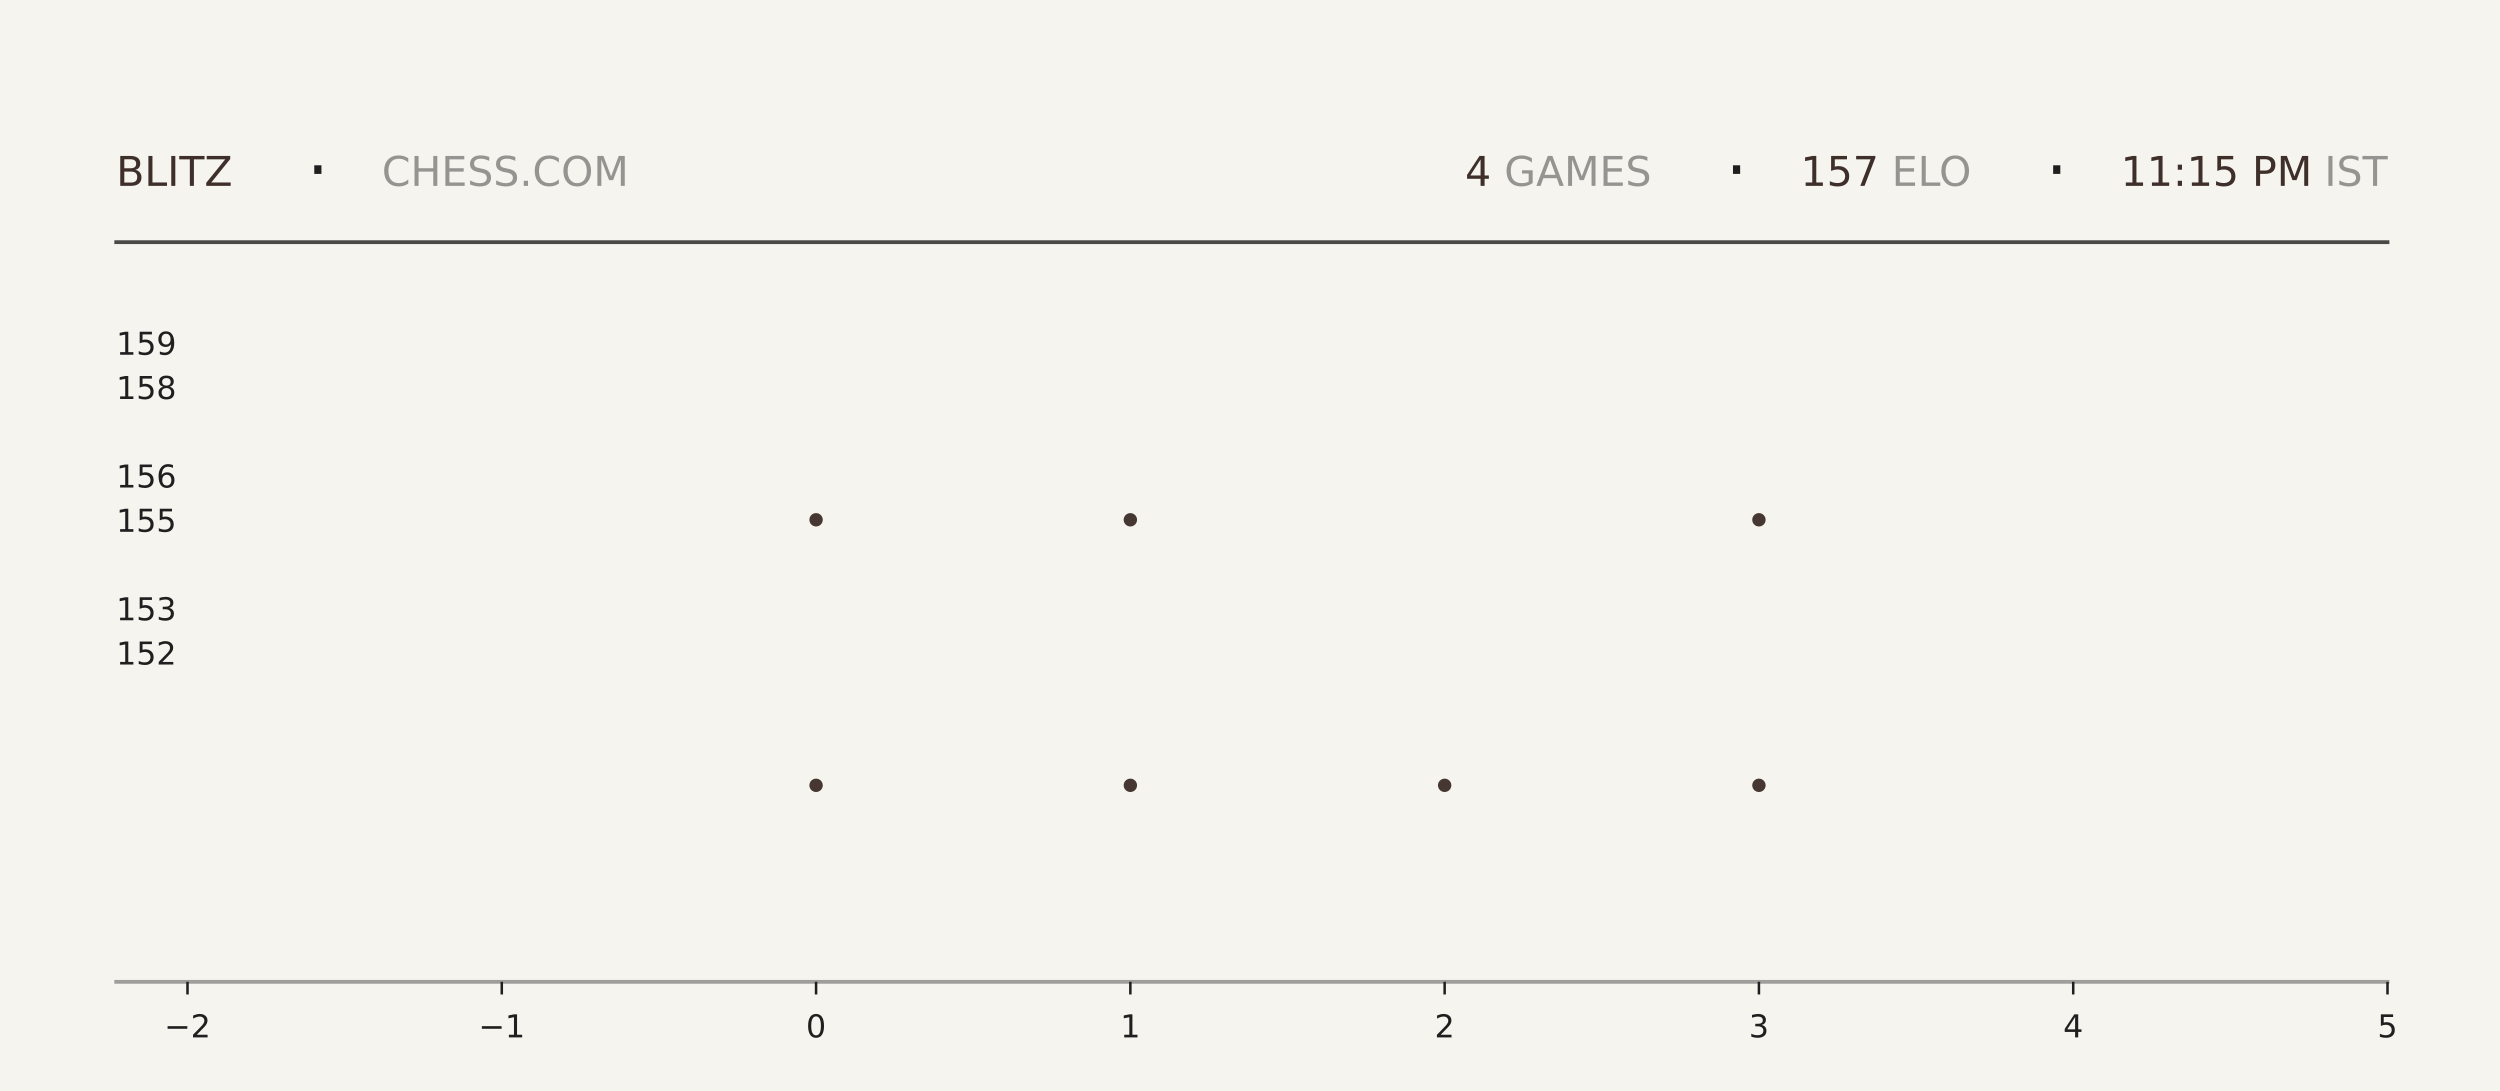
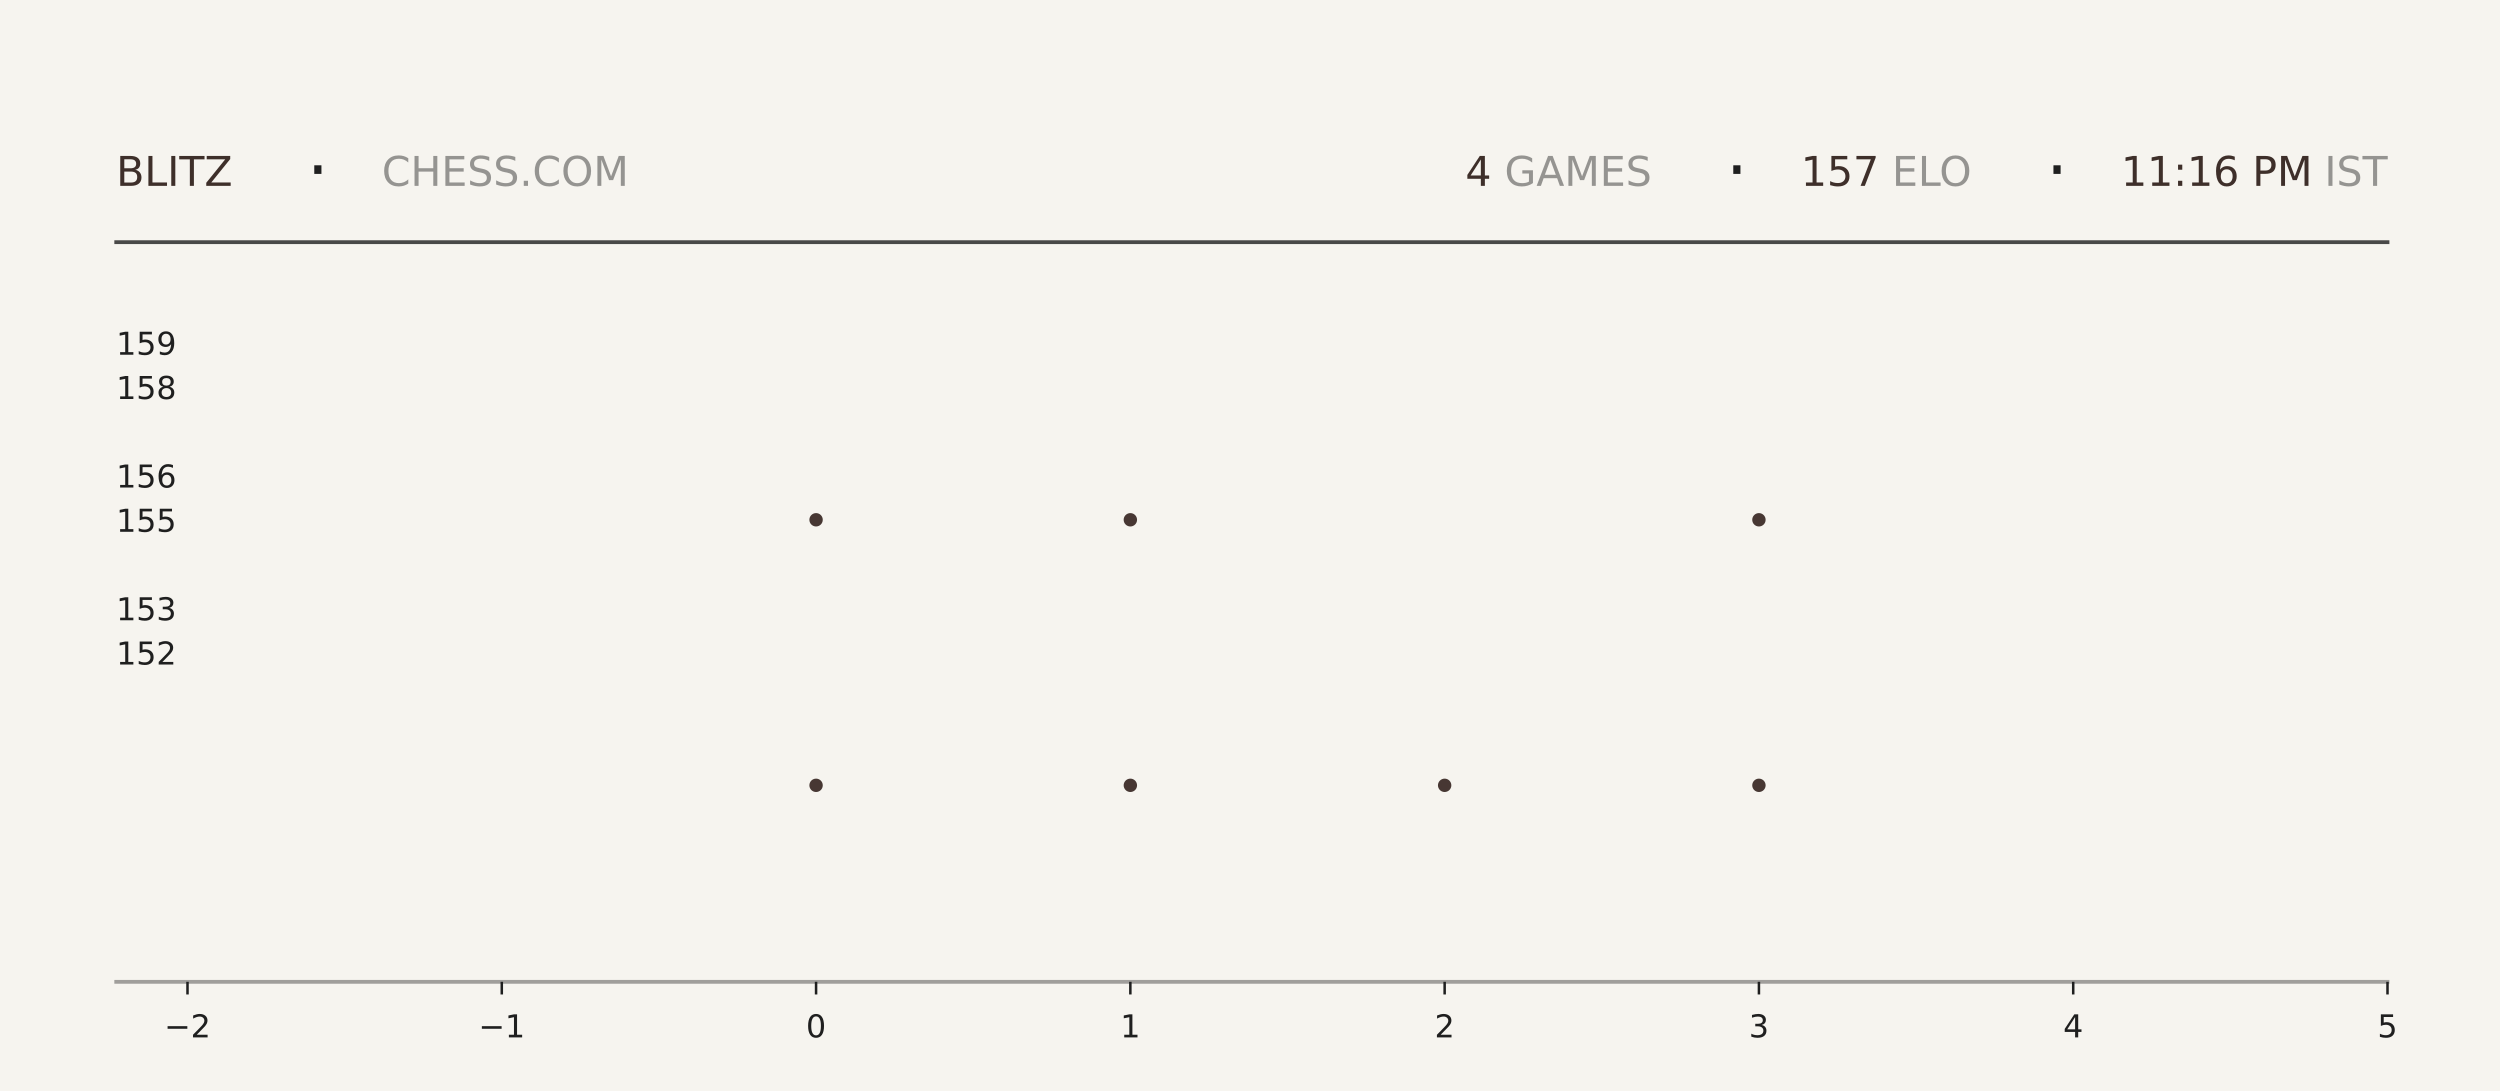
<svg xmlns="http://www.w3.org/2000/svg" xmlns:xlink="http://www.w3.org/1999/xlink" width="792pt" height="345.6pt" viewBox="0 0 792 345.6" version="1.1">
  <defs>
    <style type="text/css">*{stroke-linejoin: round; stroke-linecap: butt}</style>
  </defs>
  <g id="figure_1">
    <g id="patch_1">
      <path d="M 0 345.6  L 792 345.6  L 792 0  L 0 0  z " style="fill: #f6f4ef" />
    </g>
    <g id="axes_1">
      <g id="patch_2">
        <path d="M 59.4 311.04  L 756.36 311.04  L 756.36 103.68  L 59.4 103.68  z " style="fill: #f6f4ef" />
      </g>
      <g id="PathCollection_1">
        <defs>
-           <path id="m49062a32ad" d="M 0 2.121  C 0.563 2.121 1.102 1.898 1.5 1.5  C 1.898 1.102 2.121 0.563 2.121 0  C 2.121 -0.563 1.898 -1.102 1.5 -1.5  C 1.102 -1.898 0.563 -2.121 0 -2.121  C -0.563 -2.121 -1.102 -1.898 -1.5 -1.5  C -1.898 -1.102 -2.121 -0.563 -2.121 0  C -2.121 0.563 -1.898 1.102 -1.5 1.5  C -1.102 1.898 -0.563 2.121 0 2.121  z " />
-         </defs>
-         <g clip-path="url(#p71c36613d7)">
-           <use xlink:href="#m49062a32ad" x="258.531" y="248.79" style="fill: #3e2f2a; fill-opacity: 0.95" />
-           <use xlink:href="#m49062a32ad" x="258.531" y="164.668" style="fill: #3e2f2a; fill-opacity: 0.95" />
+           <path id="m03e053d062" d="M 0 2.121  C 0.563 2.121 1.102 1.898 1.5 1.5  C 1.898 1.102 2.121 0.563 2.121 0  C 2.121 -0.563 1.898 -1.102 1.5 -1.5  C 1.102 -1.898 0.563 -2.121 0 -2.121  C -0.563 -2.121 -1.102 -1.898 -1.5 -1.5  C -1.898 -1.102 -2.121 -0.563 -2.121 0  C -2.121 0.563 -1.898 1.102 -1.5 1.5  C -1.102 1.898 -0.563 2.121 0 2.121  z " />
+         </defs>
+         <g clip-path="url(#p0f9c62f126)">
+           <use xlink:href="#m03e053d062" x="258.531" y="248.79" style="fill: #3e2f2a; fill-opacity: 0.95" />
+           <use xlink:href="#m03e053d062" x="258.531" y="164.668" style="fill: #3e2f2a; fill-opacity: 0.95" />
        </g>
      </g>
      <g id="PathCollection_2">
-         <g clip-path="url(#p71c36613d7)">
-           <use xlink:href="#m49062a32ad" x="358.097" y="248.79" style="fill: #3e2f2a; fill-opacity: 0.95" />
-           <use xlink:href="#m49062a32ad" x="358.097" y="164.668" style="fill: #3e2f2a; fill-opacity: 0.95" />
-           <use xlink:href="#m49062a32ad" x="358.097" y="80.547" style="fill: #3e2f2a; fill-opacity: 0.95" />
+         <g clip-path="url(#p0f9c62f126)">
+           <use xlink:href="#m03e053d062" x="358.097" y="248.79" style="fill: #3e2f2a; fill-opacity: 0.95" />
+           <use xlink:href="#m03e053d062" x="358.097" y="164.668" style="fill: #3e2f2a; fill-opacity: 0.95" />
+           <use xlink:href="#m03e053d062" x="358.097" y="80.547" style="fill: #3e2f2a; fill-opacity: 0.95" />
        </g>
      </g>
      <g id="PathCollection_3">
-         <g clip-path="url(#p71c36613d7)">
-           <use xlink:href="#m49062a32ad" x="457.663" y="248.79" style="fill: #3e2f2a; fill-opacity: 0.95" />
+         <g clip-path="url(#p0f9c62f126)">
+           <use xlink:href="#m03e053d062" x="457.663" y="248.79" style="fill: #3e2f2a; fill-opacity: 0.95" />
        </g>
      </g>
      <g id="PathCollection_4">
-         <g clip-path="url(#p71c36613d7)">
-           <use xlink:href="#m49062a32ad" x="557.229" y="248.79" style="fill: #3e2f2a; fill-opacity: 0.95" />
-           <use xlink:href="#m49062a32ad" x="557.229" y="164.668" style="fill: #3e2f2a; fill-opacity: 0.95" />
-           <use xlink:href="#m49062a32ad" x="557.229" y="80.547" style="fill: #3e2f2a; fill-opacity: 0.95" />
+         <g clip-path="url(#p0f9c62f126)">
+           <use xlink:href="#m03e053d062" x="557.229" y="248.79" style="fill: #3e2f2a; fill-opacity: 0.95" />
+           <use xlink:href="#m03e053d062" x="557.229" y="164.668" style="fill: #3e2f2a; fill-opacity: 0.95" />
+           <use xlink:href="#m03e053d062" x="557.229" y="80.547" style="fill: #3e2f2a; fill-opacity: 0.95" />
        </g>
      </g>
      <g id="matplotlib.axis_1">
        <g id="xtick_1">
          <g id="line2d_1">
            <defs>
-               <path id="m3ff1ca8678" d="M 0 0  L 0 4  " style="stroke: #1f1f1f; stroke-width: 0.8" />
+               <path id="m2c1f7e99c2" d="M 0 0  L 0 4  " style="stroke: #1f1f1f; stroke-width: 0.8" />
            </defs>
            <g>
-               <use xlink:href="#m3ff1ca8678" x="59.4" y="311.04" style="fill: #1f1f1f; stroke: #1f1f1f; stroke-width: 0.8" />
+               <use xlink:href="#m2c1f7e99c2" x="59.4" y="311.04" style="fill: #1f1f1f; stroke: #1f1f1f; stroke-width: 0.8" />
            </g>
          </g>
          <g id="text_1">
            <g style="fill: #1f1f1f" transform="translate(52.02891 328.6384) scale(0.1 -0.1)">
              <defs>
                <path id="DejaVuSans-2212" d="M 678 2272  L 4684 2272  L 4684 1741  L 678 1741  L 678 2272  z " transform="scale(0.015625)" />
                <path id="DejaVuSans-32" d="M 1228 531  L 3431 531  L 3431 0  L 469 0  L 469 531  Q 828 903 1448 1529  Q 2069 2156 2228 2338  Q 2531 2678 2651 2914  Q 2772 3150 2772 3378  Q 2772 3750 2511 3984  Q 2250 4219 1831 4219  Q 1534 4219 1204 4116  Q 875 4013 500 3803  L 500 4441  Q 881 4594 1212 4672  Q 1544 4750 1819 4750  Q 2544 4750 2975 4387  Q 3406 4025 3406 3419  Q 3406 3131 3298 2873  Q 3191 2616 2906 2266  Q 2828 2175 2409 1742  Q 1991 1309 1228 531  z " transform="scale(0.015625)" />
              </defs>
              <use xlink:href="#DejaVuSans-2212" />
              <use xlink:href="#DejaVuSans-32" transform="translate(83.78906 0)" />
            </g>
          </g>
        </g>
        <g id="xtick_2">
          <g id="line2d_2">
            <g>
-               <use xlink:href="#m3ff1ca8678" x="158.966" y="311.04" style="fill: #1f1f1f; stroke: #1f1f1f; stroke-width: 0.8" />
+               <use xlink:href="#m2c1f7e99c2" x="158.966" y="311.04" style="fill: #1f1f1f; stroke: #1f1f1f; stroke-width: 0.8" />
            </g>
          </g>
          <g id="text_2">
            <g style="fill: #1f1f1f" transform="translate(151.5946 328.6384) scale(0.1 -0.1)">
              <defs>
                <path id="DejaVuSans-31" d="M 794 531  L 1825 531  L 1825 4091  L 703 3866  L 703 4441  L 1819 4666  L 2450 4666  L 2450 531  L 3481 531  L 3481 0  L 794 0  L 794 531  z " transform="scale(0.015625)" />
              </defs>
              <use xlink:href="#DejaVuSans-2212" />
              <use xlink:href="#DejaVuSans-31" transform="translate(83.78906 0)" />
            </g>
          </g>
        </g>
        <g id="xtick_3">
          <g id="line2d_3">
            <g>
-               <use xlink:href="#m3ff1ca8678" x="258.531" y="311.04" style="fill: #1f1f1f; stroke: #1f1f1f; stroke-width: 0.8" />
+               <use xlink:href="#m2c1f7e99c2" x="258.531" y="311.04" style="fill: #1f1f1f; stroke: #1f1f1f; stroke-width: 0.8" />
            </g>
          </g>
          <g id="text_3">
            <g style="fill: #1f1f1f" transform="translate(255.3502 328.6384) scale(0.1 -0.1)">
              <defs>
                <path id="DejaVuSans-30" d="M 2034 4250  Q 1547 4250 1301 3770  Q 1056 3291 1056 2328  Q 1056 1369 1301 889  Q 1547 409 2034 409  Q 2525 409 2770 889  Q 3016 1369 3016 2328  Q 3016 3291 2770 3770  Q 2525 4250 2034 4250  z M 2034 4750  Q 2819 4750 3233 4129  Q 3647 3509 3647 2328  Q 3647 1150 3233 529  Q 2819 -91 2034 -91  Q 1250 -91 836 529  Q 422 1150 422 2328  Q 422 3509 836 4129  Q 1250 4750 2034 4750  z " transform="scale(0.015625)" />
              </defs>
              <use xlink:href="#DejaVuSans-30" />
            </g>
          </g>
        </g>
        <g id="xtick_4">
          <g id="line2d_4">
            <g>
-               <use xlink:href="#m3ff1ca8678" x="358.097" y="311.04" style="fill: #1f1f1f; stroke: #1f1f1f; stroke-width: 0.8" />
+               <use xlink:href="#m2c1f7e99c2" x="358.097" y="311.04" style="fill: #1f1f1f; stroke: #1f1f1f; stroke-width: 0.8" />
            </g>
          </g>
          <g id="text_4">
            <g style="fill: #1f1f1f" transform="translate(354.9159 328.6384) scale(0.1 -0.1)">
              <use xlink:href="#DejaVuSans-31" />
            </g>
          </g>
        </g>
        <g id="xtick_5">
          <g id="line2d_5">
            <g>
-               <use xlink:href="#m3ff1ca8678" x="457.663" y="311.04" style="fill: #1f1f1f; stroke: #1f1f1f; stroke-width: 0.8" />
+               <use xlink:href="#m2c1f7e99c2" x="457.663" y="311.04" style="fill: #1f1f1f; stroke: #1f1f1f; stroke-width: 0.8" />
            </g>
          </g>
          <g id="text_5">
            <g style="fill: #1f1f1f" transform="translate(454.4816 328.6384) scale(0.1 -0.1)">
              <use xlink:href="#DejaVuSans-32" />
            </g>
          </g>
        </g>
        <g id="xtick_6">
          <g id="line2d_6">
            <g>
-               <use xlink:href="#m3ff1ca8678" x="557.229" y="311.04" style="fill: #1f1f1f; stroke: #1f1f1f; stroke-width: 0.8" />
+               <use xlink:href="#m2c1f7e99c2" x="557.229" y="311.04" style="fill: #1f1f1f; stroke: #1f1f1f; stroke-width: 0.8" />
            </g>
          </g>
          <g id="text_6">
            <g style="fill: #1f1f1f" transform="translate(554.0473 328.6384) scale(0.1 -0.1)">
              <defs>
                <path id="DejaVuSans-33" d="M 2597 2516  Q 3050 2419 3304 2112  Q 3559 1806 3559 1356  Q 3559 666 3084 287  Q 2609 -91 1734 -91  Q 1441 -91 1130 -33  Q 819 25 488 141  L 488 750  Q 750 597 1062 519  Q 1375 441 1716 441  Q 2309 441 2620 675  Q 2931 909 2931 1356  Q 2931 1769 2642 2001  Q 2353 2234 1838 2234  L 1294 2234  L 1294 2753  L 1863 2753  Q 2328 2753 2575 2939  Q 2822 3125 2822 3475  Q 2822 3834 2567 4026  Q 2313 4219 1838 4219  Q 1578 4219 1281 4162  Q 984 4106 628 3988  L 628 4550  Q 988 4650 1302 4700  Q 1616 4750 1894 4750  Q 2613 4750 3031 4423  Q 3450 4097 3450 3541  Q 3450 3153 3228 2886  Q 3006 2619 2597 2516  z " transform="scale(0.015625)" />
              </defs>
              <use xlink:href="#DejaVuSans-33" />
            </g>
          </g>
        </g>
        <g id="xtick_7">
          <g id="line2d_7">
            <g>
-               <use xlink:href="#m3ff1ca8678" x="656.794" y="311.04" style="fill: #1f1f1f; stroke: #1f1f1f; stroke-width: 0.8" />
+               <use xlink:href="#m2c1f7e99c2" x="656.794" y="311.04" style="fill: #1f1f1f; stroke: #1f1f1f; stroke-width: 0.8" />
            </g>
          </g>
          <g id="text_7">
            <g style="fill: #1f1f1f" transform="translate(653.613 328.6384) scale(0.1 -0.1)">
              <defs>
                <path id="DejaVuSans-34" d="M 2419 4116  L 825 1625  L 2419 1625  L 2419 4116  z M 2253 4666  L 3047 4666  L 3047 1625  L 3713 1625  L 3713 1100  L 3047 1100  L 3047 0  L 2419 0  L 2419 1100  L 313 1100  L 313 1709  L 2253 4666  z " transform="scale(0.015625)" />
              </defs>
              <use xlink:href="#DejaVuSans-34" />
            </g>
          </g>
        </g>
        <g id="xtick_8">
          <g id="line2d_8">
            <g>
-               <use xlink:href="#m3ff1ca8678" x="756.36" y="311.04" style="fill: #1f1f1f; stroke: #1f1f1f; stroke-width: 0.8" />
+               <use xlink:href="#m2c1f7e99c2" x="756.36" y="311.04" style="fill: #1f1f1f; stroke: #1f1f1f; stroke-width: 0.8" />
            </g>
          </g>
          <g id="text_8">
            <g style="fill: #1f1f1f" transform="translate(753.1788 328.6384) scale(0.1 -0.1)">
              <defs>
                <path id="DejaVuSans-35" d="M 691 4666  L 3169 4666  L 3169 4134  L 1269 4134  L 1269 2991  Q 1406 3038 1543 3061  Q 1681 3084 1819 3084  Q 2600 3084 3056 2656  Q 3513 2228 3513 1497  Q 3513 744 3044 326  Q 2575 -91 1722 -91  Q 1428 -91 1123 -41  Q 819 9 494 109  L 494 744  Q 775 591 1075 516  Q 1375 441 1709 441  Q 2250 441 2565 725  Q 2881 1009 2881 1497  Q 2881 1984 2565 2268  Q 2250 2553 1709 2553  Q 1456 2553 1204 2497  Q 953 2441 691 2322  L 691 4666  z " transform="scale(0.015625)" />
              </defs>
              <use xlink:href="#DejaVuSans-35" />
            </g>
          </g>
        </g>
      </g>
      <g id="matplotlib.axis_2">
        <g id="ytick_1">
          <g id="line2d_9" />
          <g id="text_9">
            <g style="fill: #1f1f1f" transform="translate(36.8125 210.5283) scale(0.1 -0.1)">
              <use xlink:href="#DejaVuSans-31" />
              <use xlink:href="#DejaVuSans-35" transform="translate(63.62305 0)" />
              <use xlink:href="#DejaVuSans-32" transform="translate(127.2461 0)" />
            </g>
          </g>
        </g>
        <g id="ytick_2">
          <g id="line2d_10" />
          <g id="text_10">
            <g style="fill: #1f1f1f" transform="translate(36.8125 196.508) scale(0.1 -0.1)">
              <use xlink:href="#DejaVuSans-31" />
              <use xlink:href="#DejaVuSans-35" transform="translate(63.62305 0)" />
              <use xlink:href="#DejaVuSans-33" transform="translate(127.2461 0)" />
            </g>
          </g>
        </g>
        <g id="ytick_3">
          <g id="line2d_11" />
          <g id="text_11">
            <g style="fill: #1f1f1f" transform="translate(36.8125 168.4675) scale(0.1 -0.1)">
              <use xlink:href="#DejaVuSans-31" />
              <use xlink:href="#DejaVuSans-35" transform="translate(63.62305 0)" />
              <use xlink:href="#DejaVuSans-35" transform="translate(127.2461 0)" />
            </g>
          </g>
        </g>
        <g id="ytick_4">
          <g id="line2d_12" />
          <g id="text_12">
            <g style="fill: #1f1f1f" transform="translate(36.8125 154.4472) scale(0.1 -0.1)">
              <defs>
                <path id="DejaVuSans-36" d="M 2113 2584  Q 1688 2584 1439 2293  Q 1191 2003 1191 1497  Q 1191 994 1439 701  Q 1688 409 2113 409  Q 2538 409 2786 701  Q 3034 994 3034 1497  Q 3034 2003 2786 2293  Q 2538 2584 2113 2584  z M 3366 4563  L 3366 3988  Q 3128 4100 2886 4159  Q 2644 4219 2406 4219  Q 1781 4219 1451 3797  Q 1122 3375 1075 2522  Q 1259 2794 1537 2939  Q 1816 3084 2150 3084  Q 2853 3084 3261 2657  Q 3669 2231 3669 1497  Q 3669 778 3244 343  Q 2819 -91 2113 -91  Q 1303 -91 875 529  Q 447 1150 447 2328  Q 447 3434 972 4092  Q 1497 4750 2381 4750  Q 2619 4750 2861 4703  Q 3103 4656 3366 4563  z " transform="scale(0.015625)" />
              </defs>
              <use xlink:href="#DejaVuSans-31" />
              <use xlink:href="#DejaVuSans-35" transform="translate(63.62305 0)" />
              <use xlink:href="#DejaVuSans-36" transform="translate(127.2461 0)" />
            </g>
          </g>
        </g>
        <g id="ytick_5">
          <g id="line2d_13" />
          <g id="text_13">
            <g style="fill: #1f1f1f" transform="translate(36.8125 126.4066) scale(0.1 -0.1)">
              <defs>
                <path id="DejaVuSans-38" d="M 2034 2216  Q 1584 2216 1326 1975  Q 1069 1734 1069 1313  Q 1069 891 1326 650  Q 1584 409 2034 409  Q 2484 409 2743 651  Q 3003 894 3003 1313  Q 3003 1734 2745 1975  Q 2488 2216 2034 2216  z M 1403 2484  Q 997 2584 770 2862  Q 544 3141 544 3541  Q 544 4100 942 4425  Q 1341 4750 2034 4750  Q 2731 4750 3128 4425  Q 3525 4100 3525 3541  Q 3525 3141 3298 2862  Q 3072 2584 2669 2484  Q 3125 2378 3379 2068  Q 3634 1759 3634 1313  Q 3634 634 3220 271  Q 2806 -91 2034 -91  Q 1263 -91 848 271  Q 434 634 434 1313  Q 434 1759 690 2068  Q 947 2378 1403 2484  z M 1172 3481  Q 1172 3119 1398 2916  Q 1625 2713 2034 2713  Q 2441 2713 2670 2916  Q 2900 3119 2900 3481  Q 2900 3844 2670 4047  Q 2441 4250 2034 4250  Q 1625 4250 1398 4047  Q 1172 3844 1172 3481  z " transform="scale(0.015625)" />
              </defs>
              <use xlink:href="#DejaVuSans-31" />
              <use xlink:href="#DejaVuSans-35" transform="translate(63.62305 0)" />
              <use xlink:href="#DejaVuSans-38" transform="translate(127.2461 0)" />
            </g>
          </g>
        </g>
        <g id="ytick_6">
          <g id="line2d_14" />
          <g id="text_14">
            <g style="fill: #1f1f1f" transform="translate(36.8125 112.3863) scale(0.1 -0.1)">
              <defs>
                <path id="DejaVuSans-39" d="M 703 97  L 703 672  Q 941 559 1184 500  Q 1428 441 1663 441  Q 2288 441 2617 861  Q 2947 1281 2994 2138  Q 2813 1869 2534 1725  Q 2256 1581 1919 1581  Q 1219 1581 811 2004  Q 403 2428 403 3163  Q 403 3881 828 4315  Q 1253 4750 1959 4750  Q 2769 4750 3195 4129  Q 3622 3509 3622 2328  Q 3622 1225 3098 567  Q 2575 -91 1691 -91  Q 1453 -91 1209 -44  Q 966 3 703 97  z M 1959 2075  Q 2384 2075 2632 2365  Q 2881 2656 2881 3163  Q 2881 3666 2632 3958  Q 2384 4250 1959 4250  Q 1534 4250 1286 3958  Q 1038 3666 1038 3163  Q 1038 2656 1286 2365  Q 1534 2075 1959 2075  z " transform="scale(0.015625)" />
              </defs>
              <use xlink:href="#DejaVuSans-31" />
              <use xlink:href="#DejaVuSans-35" transform="translate(63.62305 0)" />
              <use xlink:href="#DejaVuSans-39" transform="translate(127.2461 0)" />
            </g>
          </g>
        </g>
      </g>
    </g>
    <g id="line2d_15">
      <path d="M 36.82 76.723  L 756.36 76.723  " style="fill: none; stroke: #1f1f1f; stroke-opacity: 0.8; stroke-width: 1.2; stroke-linecap: square" />
    </g>
    <g id="line2d_16">
      <path d="M 36.82 311.04  L 756.36 311.04  " style="fill: none; stroke: #1f1f1f; stroke-opacity: 0.4; stroke-width: 1.2; stroke-linecap: square" />
    </g>
    <g id="text_15">
      <g style="fill: #3e2f2a" transform="translate(36.82 58.88319) scale(0.13 -0.13)">
        <defs>
          <path id="DejaVuSans-42" d="M 1259 2228  L 1259 519  L 2272 519  Q 2781 519 3026 730  Q 3272 941 3272 1375  Q 3272 1813 3026 2020  Q 2781 2228 2272 2228  L 1259 2228  z M 1259 4147  L 1259 2741  L 2194 2741  Q 2656 2741 2882 2914  Q 3109 3088 3109 3444  Q 3109 3797 2882 3972  Q 2656 4147 2194 4147  L 1259 4147  z M 628 4666  L 2241 4666  Q 2963 4666 3353 4366  Q 3744 4066 3744 3513  Q 3744 3084 3544 2831  Q 3344 2578 2956 2516  Q 3422 2416 3680 2098  Q 3938 1781 3938 1306  Q 3938 681 3513 340  Q 3088 0 2303 0  L 628 0  L 628 4666  z " transform="scale(0.015625)" />
          <path id="DejaVuSans-4c" d="M 628 4666  L 1259 4666  L 1259 531  L 3531 531  L 3531 0  L 628 0  L 628 4666  z " transform="scale(0.015625)" />
          <path id="DejaVuSans-49" d="M 628 4666  L 1259 4666  L 1259 0  L 628 0  L 628 4666  z " transform="scale(0.015625)" />
          <path id="DejaVuSans-54" d="M -19 4666  L 3928 4666  L 3928 4134  L 2272 4134  L 2272 0  L 1638 0  L 1638 4134  L -19 4134  L -19 4666  z " transform="scale(0.015625)" />
          <path id="DejaVuSans-5a" d="M 359 4666  L 4025 4666  L 4025 4184  L 1075 531  L 4097 531  L 4097 0  L 288 0  L 288 481  L 3238 4134  L 359 4134  L 359 4666  z " transform="scale(0.015625)" />
        </defs>
        <use xlink:href="#DejaVuSans-42" />
        <use xlink:href="#DejaVuSans-4c" transform="translate(68.60352 0)" />
        <use xlink:href="#DejaVuSans-49" transform="translate(124.3164 0)" />
        <use xlink:href="#DejaVuSans-54" transform="translate(153.8086 0)" />
        <use xlink:href="#DejaVuSans-5a" transform="translate(214.8926 0)" />
      </g>
    </g>
    <g id="text_16">
      <g style="fill: #1f1f1f" transform="translate(97.21 61.36662) scale(0.22 -0.22)">
        <defs>
          <path id="DejaVuSans-b7" d="M 684 2619  L 1344 2619  L 1344 1825  L 684 1825  L 684 2619  z " transform="scale(0.015625)" />
        </defs>
        <use xlink:href="#DejaVuSans-b7" />
      </g>
    </g>
    <g id="text_17">
      <g style="fill: #1f1f1f; opacity: 0.45" transform="translate(120.97 58.88319) scale(0.13 -0.13)">
        <defs>
          <path id="DejaVuSans-43" d="M 4122 4306  L 4122 3641  Q 3803 3938 3442 4084  Q 3081 4231 2675 4231  Q 1875 4231 1450 3742  Q 1025 3253 1025 2328  Q 1025 1406 1450 917  Q 1875 428 2675 428  Q 3081 428 3442 575  Q 3803 722 4122 1019  L 4122 359  Q 3791 134 3420 21  Q 3050 -91 2638 -91  Q 1578 -91 968 557  Q 359 1206 359 2328  Q 359 3453 968 4101  Q 1578 4750 2638 4750  Q 3056 4750 3426 4639  Q 3797 4528 4122 4306  z " transform="scale(0.015625)" />
          <path id="DejaVuSans-48" d="M 628 4666  L 1259 4666  L 1259 2753  L 3553 2753  L 3553 4666  L 4184 4666  L 4184 0  L 3553 0  L 3553 2222  L 1259 2222  L 1259 0  L 628 0  L 628 4666  z " transform="scale(0.015625)" />
          <path id="DejaVuSans-45" d="M 628 4666  L 3578 4666  L 3578 4134  L 1259 4134  L 1259 2753  L 3481 2753  L 3481 2222  L 1259 2222  L 1259 531  L 3634 531  L 3634 0  L 628 0  L 628 4666  z " transform="scale(0.015625)" />
          <path id="DejaVuSans-53" d="M 3425 4513  L 3425 3897  Q 3066 4069 2747 4153  Q 2428 4238 2131 4238  Q 1616 4238 1336 4038  Q 1056 3838 1056 3469  Q 1056 3159 1242 3001  Q 1428 2844 1947 2747  L 2328 2669  Q 3034 2534 3370 2195  Q 3706 1856 3706 1288  Q 3706 609 3251 259  Q 2797 -91 1919 -91  Q 1588 -91 1214 -16  Q 841 59 441 206  L 441 856  Q 825 641 1194 531  Q 1563 422 1919 422  Q 2459 422 2753 634  Q 3047 847 3047 1241  Q 3047 1584 2836 1778  Q 2625 1972 2144 2069  L 1759 2144  Q 1053 2284 737 2584  Q 422 2884 422 3419  Q 422 4038 858 4394  Q 1294 4750 2059 4750  Q 2388 4750 2728 4690  Q 3069 4631 3425 4513  z " transform="scale(0.015625)" />
          <path id="DejaVuSans-2e" d="M 684 794  L 1344 794  L 1344 0  L 684 0  L 684 794  z " transform="scale(0.015625)" />
          <path id="DejaVuSans-4f" d="M 2522 4238  Q 1834 4238 1429 3725  Q 1025 3213 1025 2328  Q 1025 1447 1429 934  Q 1834 422 2522 422  Q 3209 422 3611 934  Q 4013 1447 4013 2328  Q 4013 3213 3611 3725  Q 3209 4238 2522 4238  z M 2522 4750  Q 3503 4750 4090 4092  Q 4678 3434 4678 2328  Q 4678 1225 4090 567  Q 3503 -91 2522 -91  Q 1538 -91 948 565  Q 359 1222 359 2328  Q 359 3434 948 4092  Q 1538 4750 2522 4750  z " transform="scale(0.015625)" />
          <path id="DejaVuSans-4d" d="M 628 4666  L 1569 4666  L 2759 1491  L 3956 4666  L 4897 4666  L 4897 0  L 4281 0  L 4281 4097  L 3078 897  L 2444 897  L 1241 4097  L 1241 0  L 628 0  L 628 4666  z " transform="scale(0.015625)" />
        </defs>
        <use xlink:href="#DejaVuSans-43" />
        <use xlink:href="#DejaVuSans-48" transform="translate(69.82422 0)" />
        <use xlink:href="#DejaVuSans-45" transform="translate(145.0195 0)" />
        <use xlink:href="#DejaVuSans-53" transform="translate(208.2031 0)" />
        <use xlink:href="#DejaVuSans-53" transform="translate(271.6797 0)" />
        <use xlink:href="#DejaVuSans-2e" transform="translate(335.1562 0)" />
        <use xlink:href="#DejaVuSans-43" transform="translate(366.9434 0)" />
        <use xlink:href="#DejaVuSans-4f" transform="translate(436.7676 0)" />
        <use xlink:href="#DejaVuSans-4d" transform="translate(515.4785 0)" />
      </g>
    </g>
    <g id="text_18">
-       <g style="fill: #3e2f2a" transform="translate(464.13 58.88319) scale(0.13 -0.13)">
+       <g style="fill: #3e2f2a" transform="translate(464.22 58.88319) scale(0.13 -0.13)">
        <use xlink:href="#DejaVuSans-34" />
      </g>
    </g>
    <g id="text_19">
-       <g style="fill: #1f1f1f; opacity: 0.45" transform="translate(472.41 58.88319) scale(0.13 -0.13)">
+       <g style="fill: #1f1f1f; opacity: 0.45" transform="translate(472.5 58.88319) scale(0.13 -0.13)">
        <defs>
          <path id="DejaVuSans-20" transform="scale(0.015625)" />
          <path id="DejaVuSans-47" d="M 3809 666  L 3809 1919  L 2778 1919  L 2778 2438  L 4434 2438  L 4434 434  Q 4069 175 3628 42  Q 3188 -91 2688 -91  Q 1594 -91 976 548  Q 359 1188 359 2328  Q 359 3472 976 4111  Q 1594 4750 2688 4750  Q 3144 4750 3555 4637  Q 3966 4525 4313 4306  L 4313 3634  Q 3963 3931 3569 4081  Q 3175 4231 2741 4231  Q 1884 4231 1454 3753  Q 1025 3275 1025 2328  Q 1025 1384 1454 906  Q 1884 428 2741 428  Q 3075 428 3337 486  Q 3600 544 3809 666  z " transform="scale(0.015625)" />
          <path id="DejaVuSans-41" d="M 2188 4044  L 1331 1722  L 3047 1722  L 2188 4044  z M 1831 4666  L 2547 4666  L 4325 0  L 3669 0  L 3244 1197  L 1141 1197  L 716 0  L 50 0  L 1831 4666  z " transform="scale(0.015625)" />
        </defs>
        <use xlink:href="#DejaVuSans-20" />
        <use xlink:href="#DejaVuSans-47" transform="translate(31.78711 0)" />
        <use xlink:href="#DejaVuSans-41" transform="translate(109.2773 0)" />
        <use xlink:href="#DejaVuSans-4d" transform="translate(177.6855 0)" />
        <use xlink:href="#DejaVuSans-45" transform="translate(263.9648 0)" />
        <use xlink:href="#DejaVuSans-53" transform="translate(327.1484 0)" />
      </g>
    </g>
    <g id="text_20">
-       <g style="fill: #1f1f1f" transform="translate(546.66 61.36662) scale(0.22 -0.22)">
+       <g style="fill: #1f1f1f" transform="translate(546.75 61.36662) scale(0.22 -0.22)">
        <use xlink:href="#DejaVuSans-b7" />
      </g>
    </g>
    <g id="text_21">
-       <g style="fill: #3e2f2a" transform="translate(570.42 58.88319) scale(0.13 -0.13)">
+       <g style="fill: #3e2f2a" transform="translate(570.51 58.88319) scale(0.13 -0.13)">
        <defs>
          <path id="DejaVuSans-37" d="M 525 4666  L 3525 4666  L 3525 4397  L 1831 0  L 1172 0  L 2766 4134  L 525 4134  L 525 4666  z " transform="scale(0.015625)" />
        </defs>
        <use xlink:href="#DejaVuSans-31" />
        <use xlink:href="#DejaVuSans-35" transform="translate(63.62305 0)" />
        <use xlink:href="#DejaVuSans-37" transform="translate(127.2461 0)" />
      </g>
    </g>
    <g id="text_22">
-       <g style="fill: #1f1f1f; opacity: 0.45" transform="translate(595.17 58.88319) scale(0.13 -0.13)">
+       <g style="fill: #1f1f1f; opacity: 0.45" transform="translate(595.26 58.88319) scale(0.13 -0.13)">
        <use xlink:href="#DejaVuSans-20" />
        <use xlink:href="#DejaVuSans-45" transform="translate(31.78711 0)" />
        <use xlink:href="#DejaVuSans-4c" transform="translate(94.9707 0)" />
        <use xlink:href="#DejaVuSans-4f" transform="translate(147.0586 0)" />
      </g>
    </g>
    <g id="text_23">
-       <g style="fill: #1f1f1f" transform="translate(648.09 61.36662) scale(0.22 -0.22)">
+       <g style="fill: #1f1f1f" transform="translate(648.18 61.36662) scale(0.22 -0.22)">
        <use xlink:href="#DejaVuSans-b7" />
      </g>
    </g>
    <g id="text_24">
-       <g style="fill: #3e2f2a" transform="translate(671.85 58.88319) scale(0.13 -0.13)">
+       <g style="fill: #3e2f2a" transform="translate(671.94 58.88319) scale(0.13 -0.13)">
        <defs>
          <path id="DejaVuSans-3a" d="M 750 794  L 1409 794  L 1409 0  L 750 0  L 750 794  z M 750 3309  L 1409 3309  L 1409 2516  L 750 2516  L 750 3309  z " transform="scale(0.015625)" />
          <path id="DejaVuSans-50" d="M 1259 4147  L 1259 2394  L 2053 2394  Q 2494 2394 2734 2622  Q 2975 2850 2975 3272  Q 2975 3691 2734 3919  Q 2494 4147 2053 4147  L 1259 4147  z M 628 4666  L 2053 4666  Q 2838 4666 3239 4311  Q 3641 3956 3641 3272  Q 3641 2581 3239 2228  Q 2838 1875 2053 1875  L 1259 1875  L 1259 0  L 628 0  L 628 4666  z " transform="scale(0.015625)" />
        </defs>
        <use xlink:href="#DejaVuSans-31" />
        <use xlink:href="#DejaVuSans-31" transform="translate(63.62305 0)" />
        <use xlink:href="#DejaVuSans-3a" transform="translate(127.2461 0)" />
        <use xlink:href="#DejaVuSans-31" transform="translate(160.9375 0)" />
-         <use xlink:href="#DejaVuSans-35" transform="translate(224.5605 0)" />
+         <use xlink:href="#DejaVuSans-36" transform="translate(224.5605 0)" />
        <use xlink:href="#DejaVuSans-20" transform="translate(288.1836 0)" />
        <use xlink:href="#DejaVuSans-50" transform="translate(319.9707 0)" />
        <use xlink:href="#DejaVuSans-4d" transform="translate(380.2734 0)" />
      </g>
    </g>
    <g id="text_25">
      <g style="fill: #1f1f1f; opacity: 0.45" transform="translate(732.24 58.88319) scale(0.13 -0.13)">
        <use xlink:href="#DejaVuSans-20" />
        <use xlink:href="#DejaVuSans-49" transform="translate(31.78711 0)" />
        <use xlink:href="#DejaVuSans-53" transform="translate(61.2793 0)" />
        <use xlink:href="#DejaVuSans-54" transform="translate(124.7559 0)" />
      </g>
    </g>
  </g>
  <defs>
-     <clipPath id="p71c36613d7">
+     <clipPath id="p0f9c62f126">
      <rect x="59.4" y="103.68" width="696.96" height="207.36" />
    </clipPath>
  </defs>
</svg>
